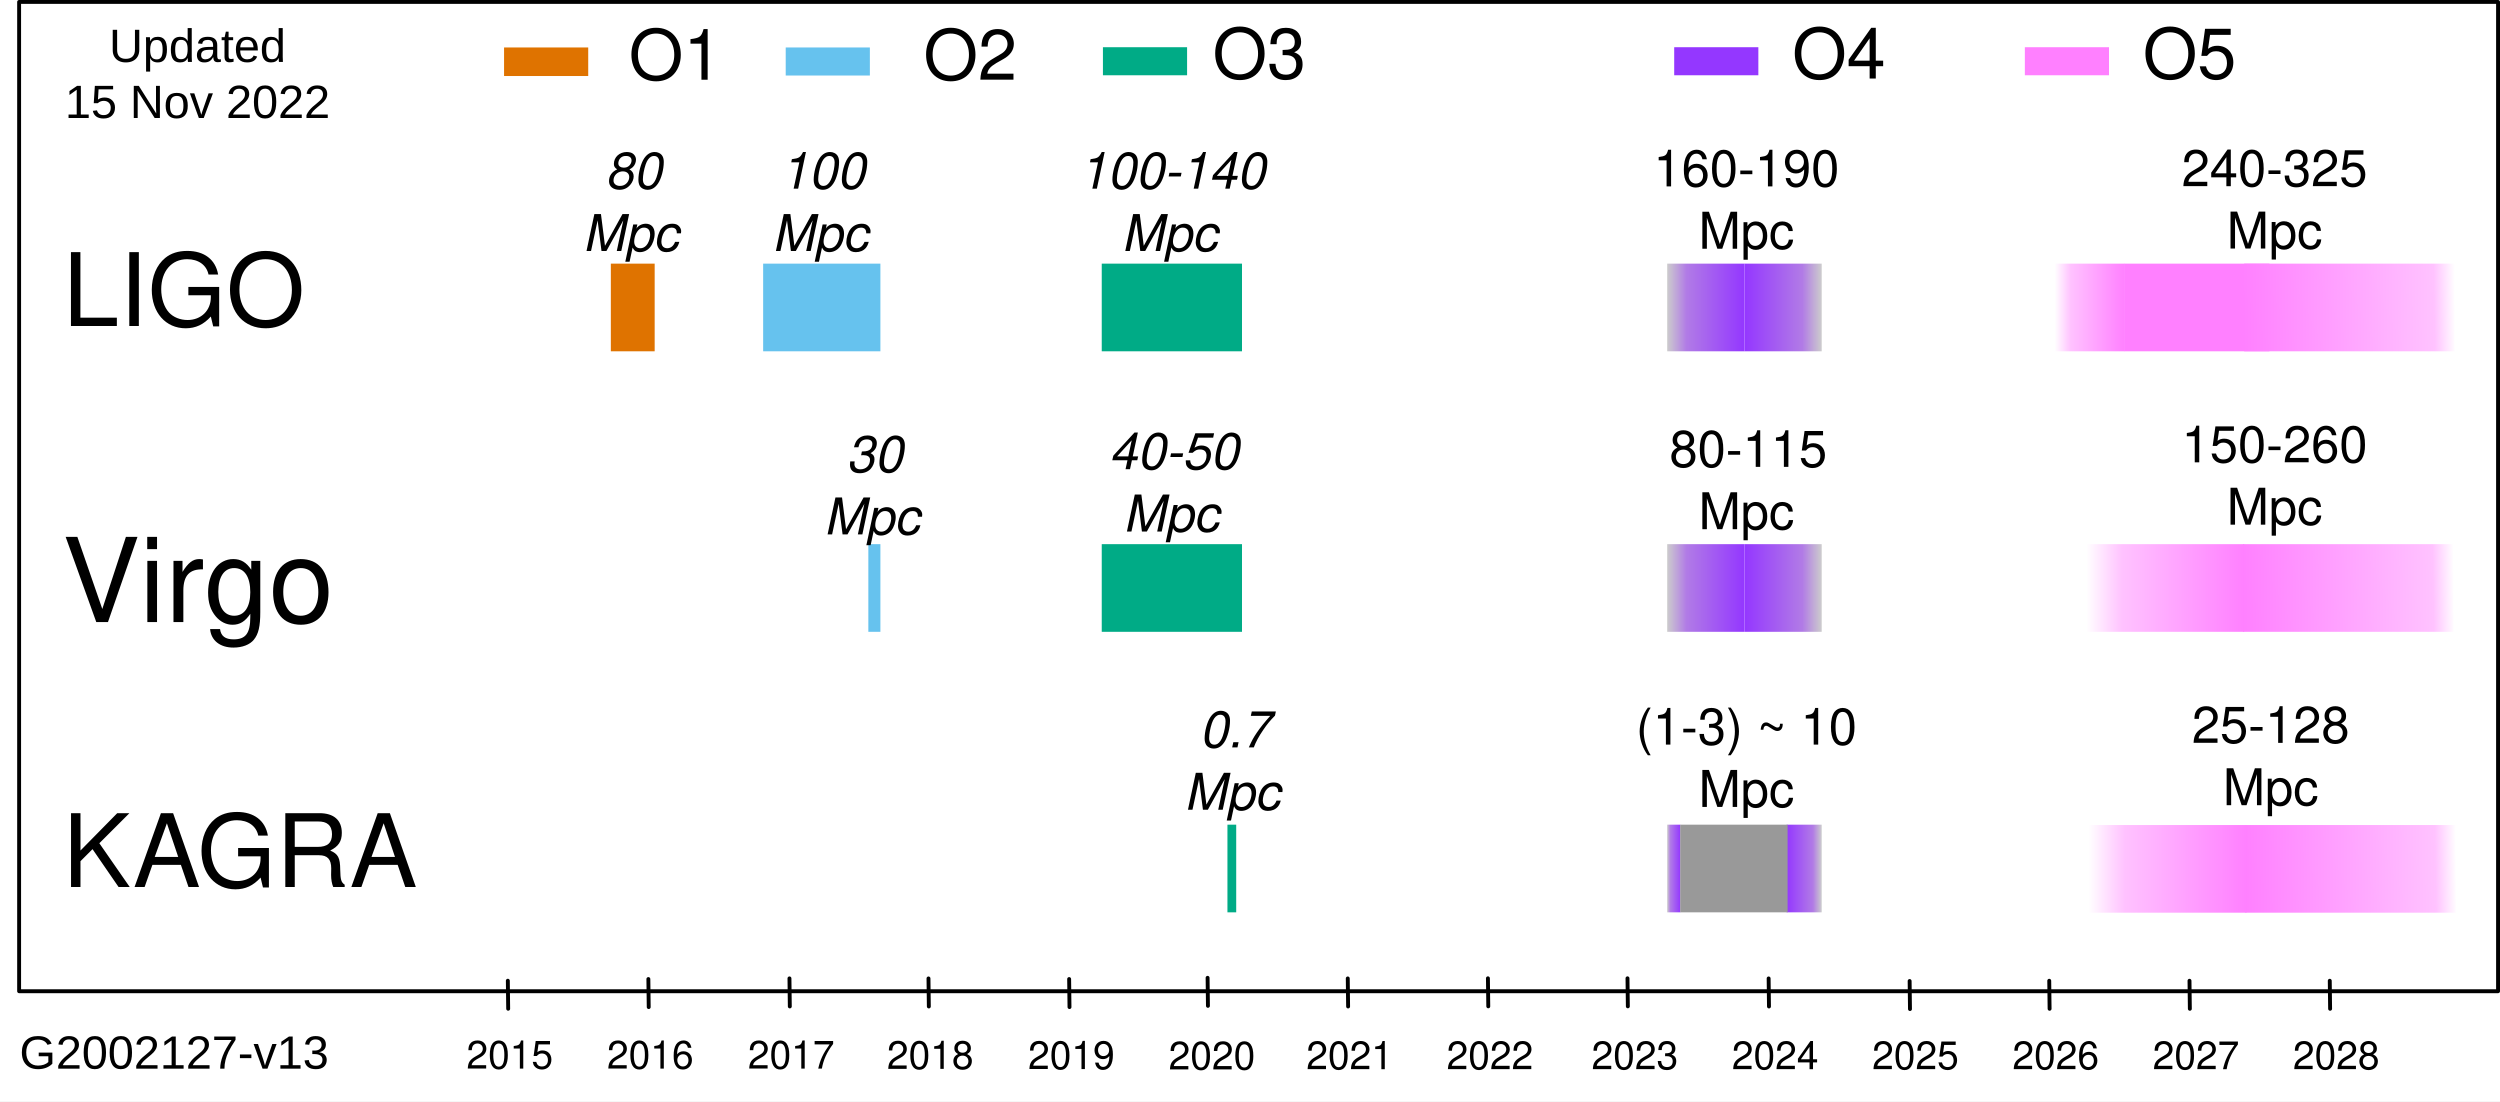
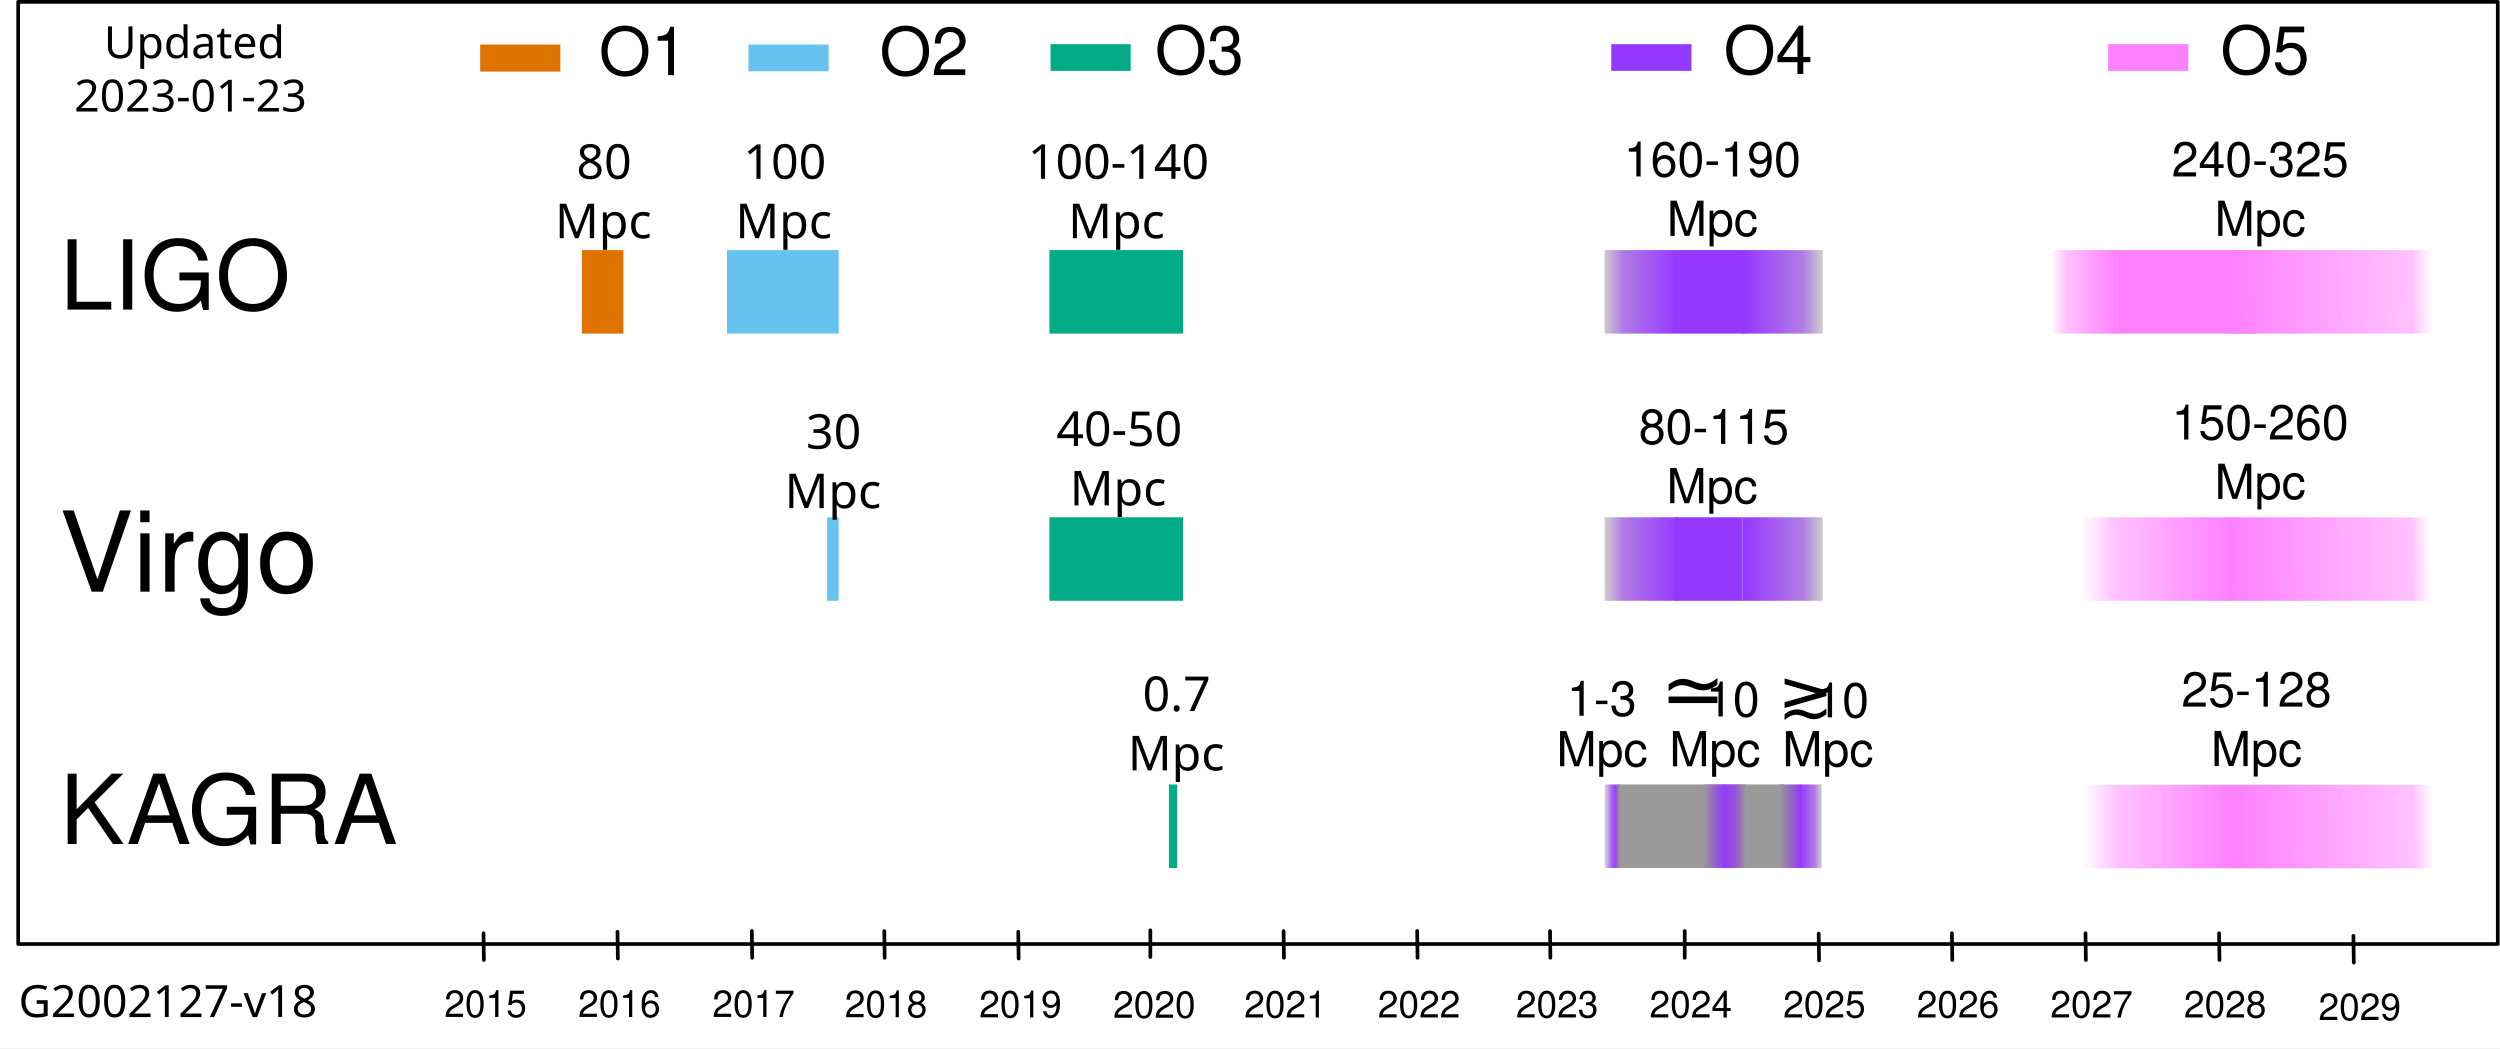
- <svg xmlns="http://www.w3.org/2000/svg" xmlns:xlink="http://www.w3.org/1999/xlink" version="1.1" viewBox="14.218 67.333 641.67 282.693" width="641.67" height="282.693">
-   <defs>
-     <linearGradient x1="0" x2="1" id="Gradient" gradientUnits="userSpaceOnUse">
-       <stop offset="0" stop-color="#ff80ff" />
-       <stop offset=".772" stop-color="#ffc2ff" />
-       <stop offset="1" stop-color="white" />
-     </linearGradient>
-     <linearGradient id="Obj_Gradient" xlink:href="#Gradient" gradientTransform="translate(559.6189 146.25) rotate(180) scale(18)" />
-     <linearGradient x1="0" x2="1" id="Gradient_2" gradientUnits="userSpaceOnUse">
-       <stop offset="0" stop-color="#ccc" />
-       <stop offset=".25" stop-color="#b17be6" />
-       <stop offset="1" stop-color="#9437ff" />
-     </linearGradient>
-     <linearGradient id="Obj_Gradient_2" xlink:href="#Gradient_2" gradientTransform="translate(442.1337 146.25) scale(19.82812)" />
-     <linearGradient x1="0" x2="1" id="Gradient_3" gradientUnits="userSpaceOnUse">
-       <stop offset="0" stop-color="#ccc" />
-       <stop offset=".25" stop-color="#b17be6" />
-       <stop offset="1" stop-color="#9437ff" />
-     </linearGradient>
-     <linearGradient id="Obj_Gradient_3" xlink:href="#Gradient_3" gradientTransform="translate(481.79 146.25) rotate(180) scale(19.82812)" />
-     <linearGradient x1="0" x2="1" id="Gradient_4" gradientUnits="userSpaceOnUse">
-       <stop offset="0" stop-color="#ff80ff" />
-       <stop offset=".9" stop-color="#ffc2ff" />
-       <stop offset="1" stop-color="white" />
-     </linearGradient>
-     <linearGradient id="Obj_Gradient_4" xlink:href="#Gradient_4" gradientTransform="translate(590.0392 146.7246) rotate(-1) scale(54.38446)" />
-     <linearGradient id="Obj_Gradient_5" xlink:href="#Gradient_2" gradientTransform="translate(442.1337 218.25) scale(19.82812)" />
-     <linearGradient id="Obj_Gradient_6" xlink:href="#Gradient_3" gradientTransform="translate(481.79 218.25) rotate(180) scale(19.82812)" />
-     <linearGradient id="Obj_Gradient_7" xlink:href="#Gradient_2" gradientTransform="translate(442.1337 290.25) scale(3.375)" />
-     <linearGradient id="Obj_Gradient_8" xlink:href="#Gradient_3" gradientTransform="translate(481.79 290.25) rotate(180) scale(9)" />
-     <linearGradient id="Obj_Gradient_9" xlink:href="#Gradient_4" gradientTransform="translate(589.7619 218.7246) rotate(-1) scale(54.38446)" />
-     <linearGradient id="Obj_Gradient_10" xlink:href="#Gradient" gradientTransform="translate(590.2273 218.25) rotate(180) scale(40.49549)" />
-     <linearGradient id="Obj_Gradient_11" xlink:href="#Gradient_4" gradientTransform="translate(590.3378 290.8155) rotate(-1) scale(54.38446)" />
-     <linearGradient id="Obj_Gradient_12" xlink:href="#Gradient" gradientTransform="translate(590.8032 290.3409) rotate(180) scale(40.49549)" />
-   </defs>
-   <g id="Canvas_1" stroke="none" fill-opacity="1" stroke-dasharray="none" stroke-opacity="1" fill="none">
-     <rect fill="white" x="14.218" y="67.333" width="641.67" height="282.693" />
+ <svg xmlns="http://www.w3.org/2000/svg" version="1.1" id="Layer_1" x="0px" y="0px" viewBox="0 0 673.7 282.5" width="673.7" height="282.5" style="enable-background:new 0 0 673.7 282.5;" xml:space="preserve">
+   <style type="text/css">
+ 	.st0{fill:#FFFFFF;}
+ 	.st1{fill:none;stroke:#000000;stroke-linecap:round;stroke-linejoin:round;}
+ 	.st2{font-family:'Helvetica';}
+ 	.st3{font-size:18px;}
+ 	.st4{font-family:'Helvetica-Oblique';}
+ 	.st5{font-size:13px;}
+ 	.st6{fill:#00AB86;}
+ 	.st7{fill:#9437FF;}
+ 	.st8{fill:#FF80FF;}
+ 	.st9{fill:#DF7300;}
+ 	.st10{fill:#66C2EE;}
+ 	.st11{font-size:30px;}
+ 	.st12{font-size:26px;}
+ 	.st13{font-family:'ArialMT';}
+ 	.st14{font-size:12px;}
+ 	.st15{fill:url(#SVGID_1_);}
+ 	.st16{fill:url(#SVGID_00000166661055707110337490000000548762678819991691_);}
+ 	.st17{fill:none;}
+ 	.st18{fill:url(#SVGID_00000158019225724666254470000017526262047289619861_);}
+ 	.st19{fill:url(#SVGID_00000121979569090220157850000018063208738129776001_);}
+ 	.st20{fill:url(#SVGID_00000108277101010583602600000012537508960753451152_);}
+ 	.st21{fill:url(#SVGID_00000075842649664459656010000005579413410684435366_);}
+ 	.st22{fill:url(#SVGID_00000143600612792168450870000001818470934921311381_);}
+ 	.st23{fill:url(#SVGID_00000053529811332613379000000003407462193156529811_);}
+ 	.st24{font-size:10px;}
+ 	.st25{fill:#999999;}
+ 	.st26{fill:url(#SVGID_00000139283680787513183670000014260263444566661022_);}
+ 	.st27{fill:url(#SVGID_00000000936852598666091160000016918232707311773113_);}
+ 	.st28{fill:url(#SVGID_00000031178324755738489100000012250694270131228038_);}
+ 	.st29{fill:url(#SVGID_00000023984097518764605850000010459031351335789246_);}
+ 	.st30{enable-background:new    ;}
+ 	.st31{font-family:'AppleSymbols';}
+ 	.st32{font-size:21px;}
+ 	.st33{fill:url(#SVGID_00000089562645567597153080000014149746055089195430_);}
+ 	.st34{fill:url(#SVGID_00000153677508966017314390000001379894170540376743_);}
+ 	.st35{fill:url(#SVGID_00000141418235119675637060000000423639575471048336_);}
+ 	.st36{fill:url(#SVGID_00000132801015105193620140000013051614692618157226_);}
+ </style>
+   <g id="Canvas_1">
+     <rect class="st0" width="673.7" height="282.5" />
    <g id="Canvas_1_Layer_1">
      <g id="Graphic_59">
-         <rect x="19.125" y="67.833" width="636.263" height="253.917" stroke="black" stroke-linecap="round" stroke-linejoin="round" stroke-width="1" />
+         <rect x="4.9" y="0.5" class="st1" width="668.2" height="253.9" />
      </g>
      <g id="Graphic_29">
-         <text transform="translate(251.229 69.80237)" fill="black">
-           <tspan font-family="Helvetica" font-size="18" fill="black" x="0" y="18">O2</tspan>
-         </text>
+         <text transform="matrix(1 0 0 1 237.0106 20.2399)" class="st2 st3">O2</text>
      </g>
      <g id="Graphic_23">
-         <text transform="translate(202.9048 102.7544)" fill="black">
-           <tspan font-family="Helvetica" font-style="italic" font-size="13" fill="black" x="11.658" y="13">100 </tspan>
-           <tspan font-family="Helvetica" font-style="italic" font-size="13" fill="black" x="9.5" y="29">Mpc</tspan>
-         </text>
+         <text transform="matrix(1 0 0 1 200.3444 48.1919)" class="st4 st5">100 </text>
+         <text transform="matrix(1 0 0 1 198.1864 64.1919)" class="st4 st5">Mpc</text>
      </g>
      <g id="Graphic_28">
-         <rect x="297.305" y="79.452" width="21.6" height="7.2" fill="#00ab86" />
+         <rect x="283.1" y="11.9" class="st6" width="21.6" height="7.2" />
      </g>
      <g id="Graphic_27">
-         <text transform="translate(325.4339 69.4857)" fill="black">
-           <tspan font-family="Helvetica" font-size="18" fill="black" x="0" y="18">O3</tspan>
-         </text>
+         <text transform="matrix(1 0 0 1 311.2155 19.9232)" class="st2 st3">O3</text>
      </g>
      <g id="Graphic_26">
-         <rect x="443.932" y="79.452" width="21.6" height="7.2" fill="#9437ff" />
+         <rect x="434.2" y="11.9" class="st7" width="21.6" height="7.2" />
      </g>
      <g id="Graphic_25">
-         <text transform="translate(474.1989 69.4857)" fill="black">
-           <tspan font-family="Helvetica" font-size="18" fill="black" x="0" y="18">O4</tspan>
-         </text>
+         <text transform="matrix(1 0 0 1 464.4806 19.9232)" class="st2 st3">O4</text>
      </g>
      <g id="Graphic_79">
-         <rect x="533.932" y="79.452" width="21.6" height="7.2" fill="#ff80ff" />
+         <rect x="568.1" y="11.9" class="st8" width="21.6" height="7.2" />
      </g>
      <g id="Graphic_80">
-         <text transform="translate(564.1989 69.4857)" fill="black">
-           <tspan font-family="Helvetica" font-size="18" fill="black" x="0" y="18">O5</tspan>
-         </text>
+         <text transform="matrix(1 0 0 1 598.3615 19.9232)" class="st2 st3">O5</text>
      </g>
      <g id="Graphic_32">
-         <rect x="143.595" y="79.516" width="21.6" height="7.328" fill="#df7300" />
+         <rect x="129.4" y="12" class="st9" width="21.6" height="7.3" />
      </g>
      <g id="Graphic_31">
-         <text transform="translate(175.5942 69.80237)" fill="black">
-           <tspan font-family="Helvetica" font-size="18" fill="black" x="0" y="18">O1</tspan>
-         </text>
+         <text transform="matrix(1 0 0 1 161.3757 20.2399)" class="st2 st3">O1</text>
      </g>
      <g id="Graphic_30">
-         <rect x="215.885" y="79.516" width="21.6" height="7.2" fill="#66c2ee" />
+         <rect x="201.7" y="12" class="st10" width="21.6" height="7.2" />
      </g>
      <g id="Graphic_8">
-         <text transform="translate(288.9728 102.7544)" fill="black">
-           <tspan font-family="Helvetica" font-style="italic" font-size="13" fill="black" x="2.259" y="13">100-140 </tspan>
-           <tspan font-family="Helvetica" font-style="italic" font-size="13" fill="black" x="13.107" y="29">Mpc</tspan>
-         </text>
+         <text transform="matrix(1 0 0 1 277.0131 48.1919)" class="st4 st5">100-140 </text>
+         <text transform="matrix(1 0 0 1 287.8616 64.1919)" class="st4 st5">Mpc</text>
      </g>
      <g id="Graphic_54">
-         <rect x="171" y="135" width="11.25" height="22.5" fill="#df7300" />
+         <rect x="156.8" y="67.4" class="st9" width="11.2" height="22.5" />
      </g>
      <g id="Graphic_53">
-         <text transform="translate(30.16323 198)" fill="black">
-           <tspan font-family="Helvetica" font-size="30" fill="black" x="0" y="29">Virgo</tspan>
-         </text>
+         <text transform="matrix(1 0 0 1 15.9448 159.4375)" class="st2 st11">Virgo</text>
      </g>
      <g id="Graphic_35">
-         <text transform="translate(30.40395 270)" fill="black">
-           <tspan font-family="Helvetica" font-size="26" fill="black" x="0" y="25">KAGRA</tspan>
-         </text>
+         <text transform="matrix(1 0 0 1 16.1855 227.4375)" class="st2 st12">KAGRA</text>
      </g>
      <g id="Graphic_34">
-         <rect x="237.094" y="207" width="3.094" height="22.5" fill="#66c2ee" />
+         <rect x="222.9" y="139.4" class="st10" width="3.1" height="22.5" />
      </g>
      <g id="Graphic_33">
-         <text transform="translate(158.2917 102.7544)" fill="black">
-           <tspan font-family="Helvetica" font-style="italic" font-size="13" fill="black" x="11.272" y="13">80 </tspan>
-           <tspan font-family="Helvetica" font-style="italic" font-size="13" fill="black" x="5.5" y="29">Mpc</tspan>
-         </text>
+         <text transform="matrix(1 0 0 1 155.3453 48.1919)" class="st4 st5">80 </text>
+         <text transform="matrix(1 0 0 1 149.5733 64.1919)" class="st4 st5">Mpc</text>
      </g>
      <g id="Graphic_24">
-         <rect x="210.094" y="135" width="30.094" height="22.5" fill="#66c2ee" />
+         <rect x="195.9" y="67.4" class="st10" width="30.1" height="22.5" />
      </g>
      <g id="Graphic_22">
-         <rect x="297" y="135" width="36" height="22.5" fill="#00ab86" />
+         <rect x="282.8" y="67.4" class="st6" width="36" height="22.5" />
      </g>
      <g id="Graphic_21">
-         <rect x="297" y="207" width="36" height="22.5" fill="#00ab86" />
+         <rect x="282.8" y="139.4" class="st6" width="36" height="22.5" />
      </g>
      <g id="Graphic_7">
-         <text transform="translate(220.1667 143.5)" fill="black">
-           <tspan font-family="Helvetica" font-style="italic" font-size="13" fill="black" x="18.5" y="29"> </tspan>
-           <tspan font-family="Helvetica" font-style="italic" font-size="13" fill="black" x="11.272" y="45">30 </tspan>
-           <tspan font-family="Helvetica" font-style="italic" font-size="13" fill="black" x="5.5" y="61">Mpc</tspan>
-         </text>
+         <text transform="matrix(1 0 0 1 217.2203 120.9375)" class="st4 st5">30 </text>
+         <text transform="matrix(1 0 0 1 211.4483 136.9375)" class="st4 st5">Mpc</text>
      </g>
      <g id="Graphic_6">
-         <text transform="translate(297 174.7544)" fill="black">
-           <tspan font-family="Helvetica" font-style="italic" font-size="13" fill="black" x="1.879" y="13">40-50 </tspan>
-           <tspan font-family="Helvetica" font-style="italic" font-size="13" fill="black" x="5.5" y="29">Mpc</tspan>
-         </text>
+         <text transform="matrix(1 0 0 1 284.6611 120.1919)" class="st4 st5">40-50 </text>
+         <text transform="matrix(1 0 0 1 288.2816 136.1919)" class="st4 st5">Mpc</text>
      </g>
      <g id="Graphic_4">
-         <text transform="translate(312.6608 246.1696)" fill="black">
-           <tspan font-family="Helvetica" font-style="italic" font-size="13" fill="black" x="9.465" y="13">0.7</tspan>
-           <tspan font-family="Helvetica" font-style="italic" font-size="13" fill="black" x="5.5" y="29">Mpc</tspan>
-         </text>
+         <text transform="matrix(1 0 0 1 307.9075 191.6071)" class="st4 st5">0.7</text>
+         <text transform="matrix(1 0 0 1 325.9792 191.6071)" class="st13 st14"> </text>
+         <text transform="matrix(1 0 0 1 303.9424 207.6071)" class="st4 st5">Mpc</text>
      </g>
      <g id="Graphic_62">
-         <text transform="translate(30.35122 126)" fill="black">
-           <tspan font-family="Helvetica" font-size="26" fill="black" x="0" y="25">LIGO</tspan>
-         </text>
+         <text transform="matrix(1 0 0 1 16.1328 83.4375)" class="st2 st12">LIGO</text>
      </g>
      <g id="Graphic_83">
-         <rect x="541.619" y="135" width="18" height="22.5" fill="url(#Obj_Gradient)" />
+         <linearGradient id="SVGID_1_" gradientUnits="userSpaceOnUse" x1="-655.766" y1="700.358" x2="-654.766" y2="700.358" gradientTransform="matrix(-18 0 0 18 -11233.125 -12527.75)">
+           <stop offset="0" style="stop-color:#FF80FF" />
+           <stop offset="0.772" style="stop-color:#FFC2FF" />
+           <stop offset="1" style="stop-color:#FFFFFF" />
+         </linearGradient>
+         <rect x="552.7" y="67.4" class="st15" width="18" height="22.5" />
      </g>
      <g id="Graphic_87">
-         <text transform="translate(437.7229 102.1696)" fill="black">
-           <tspan font-family="Helvetica" font-size="13" fill="black" x=".896" y="13">160-190 </tspan>
-           <tspan font-family="Helvetica" font-size="13" fill="black" x="12.47" y="29">Mpc</tspan>
-         </text>
+         <text transform="matrix(1 0 0 1 437.5956 47.5625)" class="st2 st5">160-190 </text>
+         <text transform="matrix(1 0 0 1 449.1705 63.5625)" class="st2 st5">Mpc</text>
      </g>
      <g id="Graphic_88">
-         <text transform="translate(568.7847 102.125)" fill="black">
-           <tspan font-family="Helvetica" font-size="13" fill="black" x="5.396" y="13">240-325 </tspan>
-           <tspan font-family="Helvetica" font-size="13" fill="black" x="16.97" y="29">Mpc</tspan>
-         </text>
+         <text transform="matrix(1 0 0 1 585.2177 47.5625)" class="st2 st5">240-325 </text>
+         <text transform="matrix(1 0 0 1 596.7926 63.5625)" class="st2 st5">Mpc</text>
      </g>
      <g id="Graphic_96">
-         <text transform="translate(568.7847 173)" fill="black">
-           <tspan font-family="Helvetica" font-size="13" fill="black" x="5.396" y="13">150-260 </tspan>
-           <tspan font-family="Helvetica" font-size="13" fill="black" x="16.97" y="29">Mpc</tspan>
-         </text>
-       </g>
-       <g id="Group_109">
-         <g id="Graphic_105">
-           <rect x="442.134" y="135" width="19.828" height="22.5" fill="url(#Obj_Gradient_2)" />
-           <rect x="442.134" y="135" width="19.828" height="22.5" stroke="black" stroke-linecap="round" stroke-linejoin="round" stroke-width="0" />
+         <text transform="matrix(1 0 0 1 585.2177 118.4375)" class="st2 st5">150-260 </text>
+         <text transform="matrix(1 0 0 1 596.7926 134.4375)" class="st2 st5">Mpc</text>
+       </g>
+       <g id="Graphic_105">
+         <linearGradient id="SVGID_00000024718542558031817770000018244540086295558314_" gradientUnits="userSpaceOnUse" x1="-591.347" y1="665.335" x2="-590.347" y2="665.335" gradientTransform="matrix(19.8281 0 0 -19.8281 12157.728 13271.031)">
+           <stop offset="0" style="stop-color:#CCCCCC" />
+           <stop offset="0.25" style="stop-color:#B17BE6" />
+           <stop offset="1" style="stop-color:#9437FF" />
+         </linearGradient>
+         <rect x="432.4" y="67.4" style="fill:url(#SVGID_00000024718542558031817770000018244540086295558314_);" width="19.8" height="22.5" />
+         <rect x="432.4" y="67.4" class="st17" width="19.8" height="22.5" />
+       </g>
+       <g id="Graphic_108">
+         <linearGradient id="SVGID_00000126314925689241750140000014318288900184645819_" gradientUnits="userSpaceOnUse" x1="-650.138" y1="697.298" x2="-649.138" y2="697.298" gradientTransform="matrix(-21.6 0 0 21.6 -13551.81 -14982.95)">
+           <stop offset="0" style="stop-color:#CCCCCC" />
+           <stop offset="0.25" style="stop-color:#B17BE6" />
+           <stop offset="1" style="stop-color:#9437FF" />
+         </linearGradient>
+         <rect x="469.6" y="67.4" style="fill:url(#SVGID_00000126314925689241750140000014318288900184645819_);" width="21.6" height="22.5" />
+         <rect x="469.6" y="67.4" class="st17" width="21.6" height="22.5" />
+       </g>
+       <g id="Graphic_122">
+         <rect x="570.6" y="67.4" class="st8" width="37.1" height="22.5" />
+       </g>
+       <g id="Graphic_123">
+         <linearGradient id="SVGID_00000155831097254594103440000012438921686055194037_" gradientUnits="userSpaceOnUse" x1="-610.932" y1="675.73" x2="-609.932" y2="675.73" gradientTransform="matrix(54.3762 -0.9491 -0.9491 -54.3762 34462.59 36242.91)">
+           <stop offset="0" style="stop-color:#FF80FF" />
+           <stop offset="0.9" style="stop-color:#FFC2FF" />
+           <stop offset="1" style="stop-color:#FFFFFF" />
+         </linearGradient>
+         <rect x="601.3" y="67.4" style="fill:url(#SVGID_00000155831097254594103440000012438921686055194037_);" width="54" height="22.5" />
+       </g>
+       <g id="Graphic_129">
+         <text transform="matrix(1 0 0 1 441.6243 119.6071)" class="st2 st5">80-115 </text>
+         <text transform="matrix(1 0 0 1 449.105 135.6071)" class="st2 st5">Mpc</text>
+       </g>
+       <g id="Graphic_128">
+         <linearGradient id="SVGID_00000178906626548215973950000007485294598056431756_" gradientUnits="userSpaceOnUse" x1="-591.347" y1="665.335" x2="-590.347" y2="665.335" gradientTransform="matrix(19.8281 0 0 -19.8281 12157.728 13343.031)">
+           <stop offset="0" style="stop-color:#CCCCCC" />
+           <stop offset="0.25" style="stop-color:#B17BE6" />
+           <stop offset="1" style="stop-color:#9437FF" />
+         </linearGradient>
+         <rect x="432.4" y="139.4" style="fill:url(#SVGID_00000178906626548215973950000007485294598056431756_);" width="19.8" height="22.5" />
+         <rect x="432.4" y="139.4" class="st17" width="19.8" height="22.5" />
+       </g>
+       <g id="Graphic_127">
+         <linearGradient id="SVGID_00000155127866234790612010000005918097621504779952_" gradientUnits="userSpaceOnUse" x1="-650.138" y1="697.298" x2="-649.138" y2="697.298" gradientTransform="matrix(-21.6 0 0 21.6 -13551.81 -14910.95)">
+           <stop offset="0" style="stop-color:#CCCCCC" />
+           <stop offset="0.25" style="stop-color:#B17BE6" />
+           <stop offset="1" style="stop-color:#9437FF" />
+         </linearGradient>
+         <rect x="469.6" y="139.4" style="fill:url(#SVGID_00000155127866234790612010000005918097621504779952_);" width="21.6" height="22.5" />
+         <rect x="469.6" y="139.4" class="st17" width="21.6" height="22.5" />
+       </g>
+       <g id="Graphic_130">
+         <rect x="315" y="211.4" class="st6" width="2.2" height="22.5" />
+       </g>
+       <g id="Graphic_133">
+         <linearGradient id="SVGID_00000167356169695147008490000015365024763929674660_" gradientUnits="userSpaceOnUse" x1="-381.889" y1="551.457" x2="-380.889" y2="551.457" gradientTransform="matrix(2.5312 0 0 -2.5312 1399.071 1618.562)">
+           <stop offset="0" style="stop-color:#DADADA" />
+           <stop offset="0.547" style="stop-color:#B983ED" />
+           <stop offset="1" style="stop-color:#9437FF" />
+         </linearGradient>
+         <rect x="432.4" y="211.4" style="fill:url(#SVGID_00000167356169695147008490000015365024763929674660_);" width="2.5" height="22.5" />
+         <rect x="432.4" y="211.4" class="st17" width="2.5" height="22.5" />
+       </g>
+       <g id="Graphic_132">
+         <linearGradient id="SVGID_00000122720348654354313540000000746160863996742586_" gradientUnits="userSpaceOnUse" x1="-724.905" y1="737.947" x2="-723.905" y2="737.947" gradientTransform="matrix(-5.9062 0 0 5.9062 -3790.594 -4135.812)">
+           <stop offset="0" style="stop-color:#CCCCCC" />
+           <stop offset="0.311" style="stop-color:#B17BE6" />
+           <stop offset="1" style="stop-color:#9437FF" />
+         </linearGradient>
+         <rect x="485" y="211.4" style="fill:url(#SVGID_00000122720348654354313540000000746160863996742586_);" width="5.9" height="22.5" />
+         <rect x="485" y="211.4" class="st17" width="5.9" height="22.5" />
+       </g>
+       <g id="Graphic_139">
+         <text transform="matrix(1 0 0 1 587.8383 190.4375)" class="st2 st5">25-128 </text>
+         <text transform="matrix(1 0 0 1 595.7982 206.4375)" class="st2 st5">Mpc</text>
+       </g>
+       <g id="Line_49">
+         <line class="st1" x1="130.3" y1="251.5" x2="130.4" y2="258.7" />
+       </g>
+       <g id="Line_48">
+         <line class="st1" x1="166.4" y1="251.1" x2="166.5" y2="258.3" />
+       </g>
+       <g id="Line_47">
+         <line class="st1" x1="202.6" y1="250.9" x2="202.7" y2="258.1" />
+       </g>
+       <g id="Graphic_43">
+         <text transform="matrix(1 0 0 1 119.7203 274.0533)" class="st2 st24">2015</text>
+       </g>
+       <g id="Graphic_42">
+         <text transform="matrix(1 0 0 1 155.7917 274.0533)" class="st2 st24">2016</text>
+       </g>
+       <g id="Graphic_41">
+         <text transform="matrix(1 0 0 1 191.9554 274.0533)" class="st2 st24">2017</text>
+       </g>
+       <g id="Graphic_40">
+         <text transform="matrix(1 0 0 1 227.645 274.1229)" class="st2 st24">2018</text>
+       </g>
+       <g id="Line_39">
+         <line class="st1" x1="238.3" y1="250.9" x2="238.4" y2="258.1" />
+       </g>
+       <g id="Graphic_38">
+         <text transform="matrix(1 0 0 1 263.8713 274.1605)" class="st2 st24">2019</text>
+       </g>
+       <g id="Line_37">
+         <line class="st1" x1="274.4" y1="251.1" x2="274.5" y2="258.3" />
+       </g>
+       <g id="Graphic_36">
+         <text transform="matrix(1 0 0 1 299.9465 274.2676)" class="st2 st24">2020</text>
+       </g>
+       <g id="Line_14">
+         <line class="st1" x1="310" y1="250.7" x2="310" y2="257.9" />
+       </g>
+       <g id="Line_63">
+         <line class="st1" x1="345.9" y1="250.9" x2="346" y2="258.1" />
+       </g>
+       <g id="Line_65">
+         <line class="st1" x1="454" y1="250.9" x2="454" y2="258.1" />
+       </g>
+       <g id="Line_66">
+         <line class="st1" x1="490.1" y1="251.6" x2="490.2" y2="258.8" />
+       </g>
+       <g id="Line_67">
+         <line class="st1" x1="526" y1="251.5" x2="526.1" y2="258.7" />
+       </g>
+       <g id="Graphic_68">
+         <text transform="matrix(1 0 0 1 335.2798 274.1962)" class="st2 st24">2021</text>
+       </g>
+       <g id="Graphic_69">
+         <text transform="matrix(1 0 0 1 371.2917 274.1962)" class="st2 st24">2022</text>
+       </g>
+       <g id="Graphic_70">
+         <text transform="matrix(1 0 0 1 408.4941 274.1962)" class="st2 st24">2023</text>
+       </g>
+       <g id="Graphic_71">
+         <text transform="matrix(1 0 0 1 444.506 274.1962)" class="st2 st24">2024</text>
+       </g>
+       <g id="Graphic_72">
+         <text transform="matrix(1 0 0 1 480.5179 274.1962)" class="st2 st24">2025</text>
+       </g>
+       <g id="Line_73">
+         <line class="st1" x1="381.9" y1="250.9" x2="382" y2="258.1" />
+       </g>
+       <g id="Line_74">
+         <line class="st1" x1="417.7" y1="250.9" x2="417.8" y2="258.1" />
+       </g>
+       <g id="Graphic_76">
+         <text transform="matrix(1 0 0 1 516.5179 274.1962)" class="st2 st24">2026</text>
+       </g>
+       <g id="Line_117">
+         <line class="st1" x1="562" y1="251.5" x2="562.1" y2="258.7" />
+       </g>
+       <g id="Graphic_116">
+         <text transform="matrix(1 0 0 1 552.5179 274.1962)" class="st2 st24">2027</text>
+       </g>
+       <g id="Line_119">
+         <line class="st1" x1="598" y1="251.5" x2="598.1" y2="258.7" />
+       </g>
+       <g id="Graphic_118">
+         <text transform="matrix(1 0 0 1 588.5179 274.1962)" class="st2 st24">2028</text>
+       </g>
+       <g id="Graphic_140">
+         <text transform="matrix(1 0 0 1 5 274.0714)" class="st13 st14">G2002127-v18</text>
+       </g>
+       <g id="Graphic_143">
+         <text transform="matrix(1 0 0 1 28.0137 15.6699)" class="st13 st14">Updated</text>
+         <text transform="matrix(1 0 0 1 73.3828 15.6699)" class="st13 st14"> </text>
+         <text transform="matrix(1 0 0 1 20.0068 30.0625)" class="st13 st14">2023-01-23</text>
+       </g>
+       <g id="Graphic_145">
+         <rect x="435.8" y="211.4" class="st25" width="45" height="22.5" />
+       </g>
+       <g id="Graphic_146">
+         <linearGradient id="SVGID_00000077306110779358472670000012135857497933360791_" gradientUnits="userSpaceOnUse" x1="-610.932" y1="675.73" x2="-609.932" y2="675.73" gradientTransform="matrix(54.3762 -0.9491 -0.9491 -54.3762 34462.312 36314.91)">
+           <stop offset="0" style="stop-color:#FF80FF" />
+           <stop offset="0.9" style="stop-color:#FFC2FF" />
+           <stop offset="1" style="stop-color:#FFFFFF" />
+         </linearGradient>
+         <rect x="601" y="139.4" style="fill:url(#SVGID_00000077306110779358472670000012135857497933360791_);" width="54" height="22.5" />
+       </g>
+       <g id="Graphic_147">
+         <linearGradient id="SVGID_00000155118513068668298380000017537848746563491253_" gradientUnits="userSpaceOnUse" x1="-637.009" y1="690.16" x2="-636.009" y2="690.16" gradientTransform="matrix(-40.4955 0 0 40.4955 -25194.715 -27797.678)">
+           <stop offset="0" style="stop-color:#FF80FF" />
+           <stop offset="0.772" style="stop-color:#FFC2FF" />
+           <stop offset="1" style="stop-color:#FFFFFF" />
+         </linearGradient>
+         <rect x="560.8" y="139.4" style="fill:url(#SVGID_00000155118513068668298380000017537848746563491253_);" width="40.5" height="22.5" />
+       </g>
+       <g id="Graphic_151">
+         <linearGradient id="SVGID_00000038370706199185739210000000706632933691492259_" gradientUnits="userSpaceOnUse" x1="-610.932" y1="675.73" x2="-609.932" y2="675.73" gradientTransform="matrix(54.3762 -0.9491 -0.9491 -54.3762 34462.887 36387.004)">
+           <stop offset="0" style="stop-color:#FF80FF" />
+           <stop offset="0.9" style="stop-color:#FFC2FF" />
+           <stop offset="1" style="stop-color:#FFFFFF" />
+         </linearGradient>
+         <rect x="601.6" y="211.5" style="fill:url(#SVGID_00000038370706199185739210000000706632933691492259_);" width="54" height="22.5" />
+       </g>
+       <g id="Graphic_150">
+         <linearGradient id="SVGID_00000022539082031976992870000002352861511712323976_" gradientUnits="userSpaceOnUse" x1="-637.009" y1="690.16" x2="-636.009" y2="690.16" gradientTransform="matrix(-40.4955 0 0 40.4955 -25194.139 -27725.586)">
+           <stop offset="0" style="stop-color:#FF80FF" />
+           <stop offset="0.772" style="stop-color:#FFC2FF" />
+           <stop offset="1" style="stop-color:#FFFFFF" />
+         </linearGradient>
+         <rect x="561.3" y="211.5" style="fill:url(#SVGID_00000022539082031976992870000002352861511712323976_);" width="40.5" height="22.5" />
+       </g>
+       <g id="Graphic_152">
+         <rect x="451.6" y="139.4" class="st7" width="18" height="22.5" />
+         <rect x="451.6" y="139.4" class="st17" width="18" height="22.5" />
+       </g>
+       <g id="Graphic_153">
+         <rect x="452.2" y="67.4" class="st7" width="18" height="22.5" />
+         <rect x="452.2" y="67.4" class="st17" width="18" height="22.5" />
+       </g>
+       <g id="Line_158">
+         <line class="st1" x1="634.2" y1="252.2" x2="634.3" y2="259.4" />
+       </g>
+       <g id="Graphic_157">
+         <text transform="matrix(1 0 0 1 624.7816 274.8846)" class="st2 st24">2029</text>
+       </g>
+       <g id="Graphic_134">
+         <text transform="matrix(1 0 0 1 419.4313 206.5)" class="st2 st5">Mpc</text>
+       </g>
+       <g id="Group_167">
+         <g id="Graphic_164">
+           <text transform="matrix(1 0 0 1 422.2583 192.875)" class="st2 st5">1-3</text>
        </g>
-         <g id="Graphic_108">
-           <rect x="461.962" y="135" width="19.828" height="22.5" fill="url(#Obj_Gradient_3)" />
-           <rect x="461.962" y="135" width="19.828" height="22.5" stroke="black" stroke-linecap="round" stroke-linejoin="round" stroke-width="0" />
-         </g>
-       </g>
-       <g id="Graphic_122">
-         <rect x="559.551" y="135" width="37.144" height="22.5" fill="#ff80ff" />
-       </g>
-       <g id="Graphic_123">
-         <rect x="590.227" y="135" width="54" height="22.5" fill="url(#Obj_Gradient_4)" />
-       </g>
-       <g id="Graphic_129">
-         <text transform="translate(437.7229 174.1696)" fill="black">
-           <tspan font-family="Helvetica" font-size="13" fill="black" x="4.99" y="13">80-115 </tspan>
-           <tspan font-family="Helvetica" font-size="13" fill="black" x="12.47" y="29">Mpc</tspan>
-         </text>
-       </g>
-       <g id="Group_126">
-         <g id="Graphic_128">
-           <rect x="442.134" y="207" width="19.828" height="22.5" fill="url(#Obj_Gradient_5)" />
-           <rect x="442.134" y="207" width="19.828" height="22.5" stroke="black" stroke-linecap="round" stroke-linejoin="round" stroke-width="0" />
-         </g>
-         <g id="Graphic_127">
-           <rect x="461.962" y="207" width="19.828" height="22.5" fill="url(#Obj_Gradient_6)" />
-           <rect x="461.962" y="207" width="19.828" height="22.5" stroke="black" stroke-linecap="round" stroke-linejoin="round" stroke-width="0" />
-         </g>
-       </g>
-       <g id="Graphic_130">
-         <rect x="329.263" y="279" width="2.25" height="22.5" fill="#00ab86" />
-       </g>
-       <g id="Graphic_134">
-         <text transform="translate(433.2229 245.4429)" fill="black">
-           <tspan font-family="Helvetica" font-size="13" fill="black" x=".889" y="13">(1-3) ~ 10</tspan>
-           <tspan font-family="Helvetica" font-size="13" fill="black" x="16.97" y="29">Mpc</tspan>
-         </text>
-       </g>
-       <g id="Group_131">
-         <g id="Graphic_133">
-           <rect x="442.134" y="279" width="3.375" height="22.5" fill="url(#Obj_Gradient_7)" />
-           <rect x="442.134" y="279" width="3.375" height="22.5" stroke="black" stroke-linecap="round" stroke-linejoin="round" stroke-width="0" />
-         </g>
-         <g id="Graphic_132">
-           <rect x="472.79" y="279" width="9" height="22.5" fill="url(#Obj_Gradient_8)" />
-           <rect x="472.79" y="279" width="9" height="22.5" stroke="black" stroke-linecap="round" stroke-linejoin="round" stroke-width="0" />
-         </g>
-       </g>
-       <g id="Graphic_139">
-         <text transform="translate(567.7902 245)" fill="black">
-           <tspan font-family="Helvetica" font-size="13" fill="black" x="9.01" y="13">25-128 </tspan>
-           <tspan font-family="Helvetica" font-size="13" fill="black" x="16.97" y="29">Mpc</tspan>
-         </text>
-       </g>
-       <g id="Group_141">
-         <g id="Line_49">
-           <line x1="144.562" y1="319.05" x2="144.652" y2="326.25" stroke="black" stroke-linecap="round" stroke-linejoin="round" stroke-width="1" />
-         </g>
-         <g id="Line_48">
-           <line x1="180.633" y1="318.621" x2="180.723" y2="325.821" stroke="black" stroke-linecap="round" stroke-linejoin="round" stroke-width="1" />
-         </g>
-         <g id="Line_47">
-           <line x1="216.847" y1="318.454" x2="216.937" y2="325.654" stroke="black" stroke-linecap="round" stroke-linejoin="round" stroke-width="1" />
-         </g>
-         <g id="Graphic_43">
-           <text transform="translate(133.9387 331.6159)" fill="black">
-             <tspan font-family="Helvetica" font-size="10" fill="black" x="0" y="10">2015</tspan>
+         <g id="Graphic_165">
+           <text transform="matrix(1 0 0 1 447.436 193.0669)" class="st30">
+             <tspan x="0" y="0" class="st31 st32">≃</tspan>
+             <tspan x="12.3" y="0" class="st2 st5">10</tspan>
          </text>
        </g>
-         <g id="Graphic_42">
-           <text transform="translate(170.0101 331.6158)" fill="black">
-             <tspan font-family="Helvetica" font-size="10" fill="black" x="0" y="10">2016</tspan>
+         <g id="Graphic_166">
+           <text transform="matrix(1 0 0 1 478.9911 193.3125)" class="st30">
+             <tspan x="0" y="0" class="st31 st3">≳</tspan>
+             <tspan x="10.2" y="0" class="st2 st5">10</tspan>
          </text>
        </g>
-         <g id="Graphic_41">
-           <text transform="translate(206.1738 331.6158)" fill="black">
-             <tspan font-family="Helvetica" font-size="10" fill="black" x="0" y="10">2017</tspan>
-           </text>
-         </g>
-         <g id="Graphic_40">
-           <text transform="translate(241.026 331.6854)" fill="black">
-             <tspan font-family="Helvetica" font-size="10" fill="black" x=".837" y="10">2018</tspan>
-           </text>
-         </g>
-         <g id="Line_39">
-           <line x1="252.53" y1="318.466" x2="252.62" y2="325.666" stroke="black" stroke-linecap="round" stroke-linejoin="round" stroke-width="1" />
-         </g>
-         <g id="Graphic_38">
-           <text transform="translate(278.0897 331.723)" fill="black">
-             <tspan font-family="Helvetica" font-size="10" fill="black" x="0" y="10">2019</tspan>
-           </text>
-         </g>
-         <g id="Line_37">
-           <line x1="288.633" y1="318.621" x2="288.723" y2="325.821" stroke="black" stroke-linecap="round" stroke-linejoin="round" stroke-width="1" />
-         </g>
-         <g id="Graphic_36">
-           <text transform="translate(314.1649 331.8301)" fill="black">
-             <tspan font-family="Helvetica" font-size="10" fill="black" x="0" y="10">2020</tspan>
-           </text>
-         </g>
-         <g id="Line_14">
-           <line x1="324.169" y1="318.306" x2="324.259" y2="325.506" stroke="black" stroke-linecap="round" stroke-linejoin="round" stroke-width="1" />
-         </g>
-         <g id="Line_63">
-           <line x1="360.145" y1="318.466" x2="360.235" y2="325.666" stroke="black" stroke-linecap="round" stroke-linejoin="round" stroke-width="1" />
-         </g>
-         <g id="Line_65">
-           <line x1="468.169" y1="318.466" x2="468.259" y2="325.666" stroke="black" stroke-linecap="round" stroke-linejoin="round" stroke-width="1" />
-         </g>
-         <g id="Line_66">
-           <line x1="504.359" y1="319.127" x2="504.449" y2="326.327" stroke="black" stroke-linecap="round" stroke-linejoin="round" stroke-width="1" />
-         </g>
-         <g id="Line_67">
-           <line x1="540.193" y1="319.062" x2="540.283" y2="326.262" stroke="black" stroke-linecap="round" stroke-linejoin="round" stroke-width="1" />
-         </g>
-         <g id="Graphic_68">
-           <text transform="translate(349.4982 331.7587)" fill="black">
-             <tspan font-family="Helvetica" font-size="10" fill="black" x="0" y="10">2021</tspan>
-           </text>
-         </g>
-         <g id="Graphic_69">
-           <text transform="translate(385.5101 331.7587)" fill="black">
-             <tspan font-family="Helvetica" font-size="10" fill="black" x="0" y="10">2022</tspan>
-           </text>
-         </g>
-         <g id="Graphic_70">
-           <text transform="translate(422.7125 331.7587)" fill="black">
-             <tspan font-family="Helvetica" font-size="10" fill="black" x="0" y="10">2023</tspan>
-           </text>
-         </g>
-         <g id="Graphic_71">
-           <text transform="translate(458.7244 331.7587)" fill="black">
-             <tspan font-family="Helvetica" font-size="10" fill="black" x="0" y="10">2024</tspan>
-           </text>
-         </g>
-         <g id="Graphic_72">
-           <text transform="translate(494.7363 331.7587)" fill="black">
-             <tspan font-family="Helvetica" font-size="10" fill="black" x="0" y="10">2025</tspan>
-           </text>
-         </g>
-         <g id="Line_73">
-           <line x1="396.121" y1="318.431" x2="396.211" y2="325.631" stroke="black" stroke-linecap="round" stroke-linejoin="round" stroke-width="1" />
-         </g>
-         <g id="Line_74">
-           <line x1="431.943" y1="318.431" x2="432.033" y2="325.631" stroke="black" stroke-linecap="round" stroke-linejoin="round" stroke-width="1" />
-         </g>
-         <g id="Graphic_76">
-           <text transform="translate(530.7363 331.7587)" fill="black">
-             <tspan font-family="Helvetica" font-size="10" fill="black" x="0" y="10">2026</tspan>
-           </text>
-         </g>
-         <g id="Line_117">
-           <line x1="576.193" y1="319.062" x2="576.283" y2="326.262" stroke="black" stroke-linecap="round" stroke-linejoin="round" stroke-width="1" />
-         </g>
-         <g id="Graphic_116">
-           <text transform="translate(566.7363 331.7587)" fill="black">
-             <tspan font-family="Helvetica" font-size="10" fill="black" x="0" y="10">2027</tspan>
-           </text>
-         </g>
-         <g id="Line_119">
-           <line x1="612.193" y1="319.062" x2="612.283" y2="326.262" stroke="black" stroke-linecap="round" stroke-linejoin="round" stroke-width="1" />
-         </g>
-         <g id="Graphic_118">
-           <text transform="translate(602.7363 331.7587)" fill="black">
-             <tspan font-family="Helvetica" font-size="10" fill="black" x="0" y="10">2028</tspan>
-           </text>
-         </g>
-         <g id="Graphic_140">
-           <text transform="translate(19.21836 330.6338)" fill="black">
-             <tspan font-family="Arial" font-size="12" fill="black" x="0" y="11">G2002127-v13</tspan>
-           </text>
-         </g>
-       </g>
-       <g id="Graphic_143">
-         <text transform="translate(30.89126 72.23242)" fill="black">
-           <tspan font-family="Arial" font-size="12" fill="black" x="11.341" y="11">Updated</tspan>
-           <tspan font-family="Arial" font-size="12" fill="black" x="0" y="25.393">15 Nov 2022</tspan>
-         </text>
-       </g>
-       <g id="Graphic_145">
-         <rect x="445.475" y="279" width="27.568" height="22.5" fill="#999" />
-       </g>
-       <g id="Graphic_146">
-         <rect x="589.95" y="207" width="54" height="22.5" fill="url(#Obj_Gradient_9)" />
-       </g>
-       <g id="Graphic_147">
-         <rect x="549.732" y="207" width="40.495" height="22.5" fill="url(#Obj_Gradient_10)" />
-       </g>
-       <g id="Graphic_151">
-         <rect x="590.526" y="279.091" width="54" height="22.5" fill="url(#Obj_Gradient_11)" />
-       </g>
-       <g id="Graphic_150">
-         <rect x="550.308" y="279.091" width="40.495" height="22.5" fill="url(#Obj_Gradient_12)" />
+       </g>
+       <g id="Graphic_169">
+         <linearGradient id="SVGID_00000052063781936478051890000012290854295986043285_" gradientUnits="userSpaceOnUse" x1="-519.095" y1="626.053" x2="-518.095" y2="626.053" gradientTransform="matrix(5.9062 0 0 -5.9062 3545.344 3920.321)">
+           <stop offset="0" style="stop-color:#999999" />
+           <stop offset="0.621" style="stop-color:#975ECE" />
+           <stop offset="1" style="stop-color:#9437FF" />
+         </linearGradient>
+         <rect x="479.4" y="211.4" style="fill:url(#SVGID_00000052063781936478051890000012290854295986043285_);" width="5.9" height="22.5" />
+         <rect x="479.4" y="211.4" class="st17" width="5.9" height="22.5" />
+       </g>
+       <g id="Graphic_173">
+         <linearGradient id="SVGID_00000067226332196684327850000012765569509252289954_" gradientUnits="userSpaceOnUse" x1="-724.905" y1="737.947" x2="-723.905" y2="737.947" gradientTransform="matrix(-5.9062 0 0 5.9062 -3811.021 -4135.854)">
+           <stop offset="0" style="stop-color:#999999" />
+           <stop offset="0.367" style="stop-color:#975ECE" />
+           <stop offset="1" style="stop-color:#9437FF" />
+         </linearGradient>
+         <rect x="464.5" y="211.4" style="fill:url(#SVGID_00000067226332196684327850000012765569509252289954_);" width="5.9" height="22.5" />
+         <rect x="464.5" y="211.4" class="st17" width="5.9" height="22.5" />
+       </g>
+       <g id="Graphic_172">
+         <linearGradient id="SVGID_00000115502963007968765260000007284487277232947363_" gradientUnits="userSpaceOnUse" x1="-519.095" y1="626.053" x2="-518.095" y2="626.053" gradientTransform="matrix(5.9062 0 0 -5.9062 3524.917 3920.28)">
+           <stop offset="0" style="stop-color:#999999" />
+           <stop offset="0.576" style="stop-color:#975ECE" />
+           <stop offset="1" style="stop-color:#9437FF" />
+         </linearGradient>
+         <rect x="459" y="211.4" style="fill:url(#SVGID_00000115502963007968765260000007284487277232947363_);" width="5.9" height="22.5" />
+         <rect x="459" y="211.4" class="st17" width="5.9" height="22.5" />
+       </g>
+       <g id="Graphic_175">
+         <linearGradient id="SVGID_00000118358866709145298290000010138031002619771049_" gradientUnits="userSpaceOnUse" x1="-982.167" y1="877.815" x2="-981.167" y2="877.815" gradientTransform="matrix(-1.6875 0 0 1.6875 -1220.856 -1258.616)">
+           <stop offset="0" style="stop-color:#999999" />
+           <stop offset="0.518" style="stop-color:#975ECE" />
+           <stop offset="1" style="stop-color:#9437FF" />
+         </linearGradient>
+         <rect x="434.9" y="211.4" style="fill:url(#SVGID_00000118358866709145298290000010138031002619771049_);" width="1.7" height="22.5" />
+         <rect x="434.9" y="211.4" class="st17" width="1.7" height="22.5" />
      </g>
    </g>
  </g>
+   <g id="Graphic_134_00000103228875260914948560000009207896533800864422_">
+     <text transform="matrix(1 0 0 1 449.8484 206.4995)" class="st2 st5">Mpc</text>
+   </g>
+   <g id="Graphic_134_00000033370226744188050890000011030577742712383638_">
+     <text transform="matrix(1 0 0 1 480.2999 206.4995)" class="st2 st5">Mpc</text>
+   </g>
</svg>
